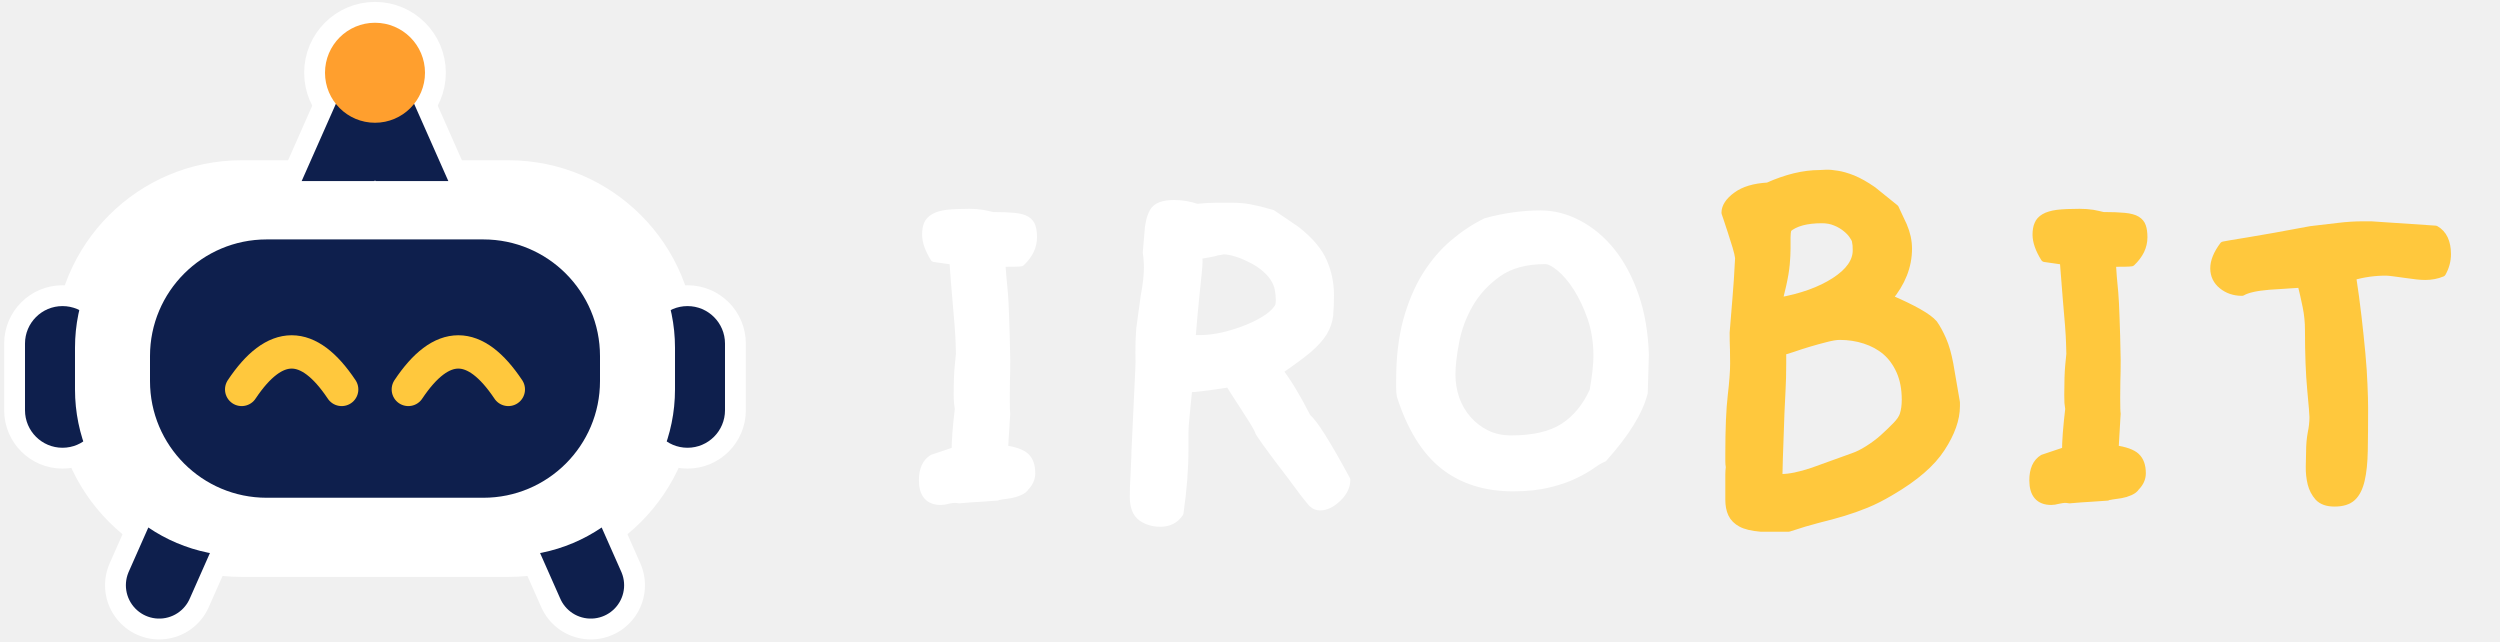
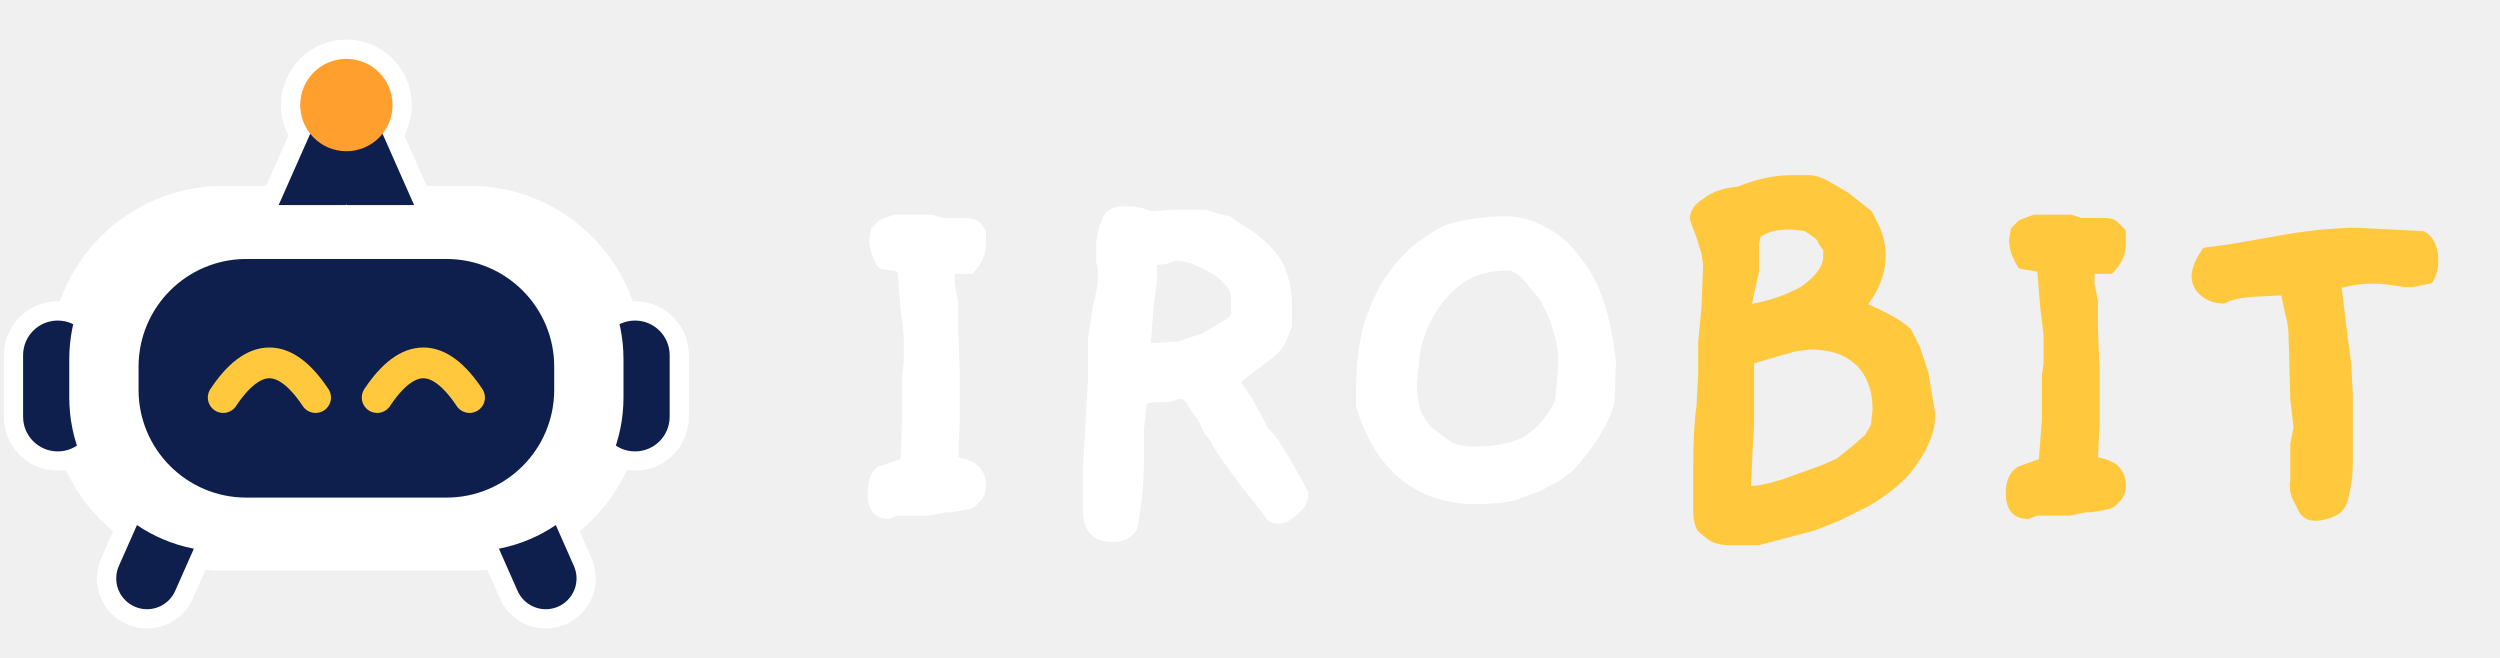
- <svg xmlns="http://www.w3.org/2000/svg" viewBox="0 0 156 40" role="img" aria-label="IROBIT">
-   <view id="wordmark" viewBox="56 0 99 40" preserveAspectRatio="xMinYMid meet" />
-   <view id="symbol" viewBox="0 0 48 40" preserveAspectRatio="xMidYMid meet" />
-   <g transform="translate(0 10) scale(0.26) translate(-10 -57)">
-     <g stroke="#FFFFFF" stroke-width="10" fill="#FFFFFF" stroke-linejoin="round">
+ <svg xmlns="http://www.w3.org/2000/svg" aria-label="IROBIT" viewBox="0 0 152 40">
+   <view id="wordmark" preserveAspectRatio="xMinYMid meet" viewBox="51 0 99 40" />
+   <view id="symbol" preserveAspectRatio="xMidYMid meet" viewBox="0 0 44 40" />
+   <g transform="translate(0 11.3) scale(0.234) translate(-10 -57)">
+     <g fill="#fff" stroke="#fff" stroke-linejoin="round" stroke-width="10">
      <circle cx="100" cy="36" r="12" />
-       <rect x="16" y="92" width="18" height="34" rx="9" />
-       <rect x="166" y="92" width="18" height="34" rx="9" />
-       <rect x="28" y="62" width="144" height="90" rx="40" />
+       <rect width="18" height="34" x="16" y="92" rx="9" />
+       <rect width="18" height="34" x="166" y="92" rx="9" />
+       <rect width="144" height="90" x="28" y="62" rx="40" />
    </g>
-     <line x1="100" y1="42" x2="48.21" y2="159" stroke="#FFFFFF" stroke-width="26" stroke-linecap="round" />
-     <line x1="100" y1="42" x2="151.79" y2="159" stroke="#FFFFFF" stroke-width="26" stroke-linecap="round" />
-     <line x1="100" y1="42" x2="48.21" y2="159" stroke="#0E1F4D" stroke-width="16" stroke-linecap="round" />
-     <line x1="100" y1="42" x2="151.79" y2="159" stroke="#0E1F4D" stroke-width="16" stroke-linecap="round" />
-     <circle cx="100" cy="36" r="12" fill="#FF9F2E" />
-     <rect x="16" y="92" width="18" height="34" rx="9" fill="#0E1F4D" />
-     <rect x="166" y="92" width="18" height="34" rx="9" fill="#0E1F4D" />
-     <rect x="28" y="62" width="144" height="90" rx="40" fill="#FFFFFF" />
-     <rect x="46" y="76" width="108" height="62" rx="28" fill="#0E1F4D" />
-     <path d="M68 112 Q80 94 92 112" stroke="#FFC83D" stroke-width="8" fill="none" stroke-linecap="round" />
-     <path d="M108 112 Q120 94 132 112" stroke="#FFC83D" stroke-width="8" fill="none" stroke-linecap="round" />
+     <path stroke="#fff" stroke-linecap="round" stroke-width="26" d="M100 42 48.2 159M100 42l51.8 117" />
+     <path stroke="#0e1f4d" stroke-linecap="round" stroke-width="16" d="M100 42 48.2 159M100 42l51.8 117" />
+     <circle cx="100" cy="36" r="12" fill="#ff9f2e" />
+     <rect width="18" height="34" x="16" y="92" fill="#0e1f4d" rx="9" />
+     <rect width="18" height="34" x="166" y="92" fill="#0e1f4d" rx="9" />
+     <rect width="144" height="90" x="28" y="62" fill="#fff" rx="40" />
+     <rect width="108" height="62" x="46" y="76" fill="#0e1f4d" rx="28" />
+     <path fill="none" stroke="#ffc83d" stroke-linecap="round" stroke-width="8" d="M68 112q12-18 24 0m16 0q12-18 24 0" />
  </g>
-   <path d="M63.98 30.38L63.98 30.38Q63.88 30.55 63.61 30.67Q63.33 30.79 63.05 30.84Q62.76 30.89 62.50 30.92Q62.25 30.96 62.21 30.99L62.21 30.99Q61.77 31.02 61.19 31.06Q60.61 31.09 59.83 31.16L59.83 31.16Q59.73 31.13 59.56 31.13L59.56 31.13Q59.42 31.13 59.15 31.19Q58.88 31.26 58.71 31.26L58.71 31.26Q57.59 31.26 57.59 29.97L57.59 29.97Q57.59 28.98 58.20 28.61L58.20 28.61L59.63 28.13Q59.63 27.22 59.83 25.52L59.83 25.52Q59.80 25.35 59.78 25.13Q59.76 24.90 59.76 24.63L59.76 24.63Q59.76 23.44 59.83 22.80Q59.90 22.15 59.90 22.08L59.90 22.08Q59.90 21.78 59.88 21.38Q59.87 20.99 59.82 20.33Q59.76 19.67 59.68 18.68Q59.59 17.70 59.49 16.27L59.49 16.27L58.30 16.10Q57.79 15.28 57.79 14.64L57.79 14.64Q57.79 14.26 57.89 14.01Q58.00 13.75 58.29 13.58Q58.57 13.41 59.10 13.34Q59.63 13.28 60.48 13.28L60.48 13.28Q60.92 13.28 61.29 13.34Q61.67 13.41 61.94 13.48L61.94 13.48Q62.76 13.48 63.27 13.53Q63.78 13.58 64.03 13.73Q64.29 13.89 64.37 14.14Q64.46 14.40 64.46 14.81L64.46 14.81Q64.46 15.66 63.71 16.37L63.71 16.37Q63.57 16.40 62.48 16.40L62.48 16.40Q62.52 16.91 62.55 17.29Q62.59 17.66 62.64 18.26Q62.69 18.85 62.72 19.82Q62.76 20.79 62.79 22.46L62.79 22.46Q62.79 23.24 62.77 23.80Q62.76 24.36 62.76 24.80L62.76 24.80Q62.76 25.69 62.79 25.79L62.79 25.79L62.65 28.03Q63.64 28.17 64.00 28.51Q64.35 28.85 64.35 29.53L64.35 29.53Q64.35 30.00 63.98 30.38Z" fill="#FFFFFF" stroke="#FFFFFF" stroke-width="0.5" stroke-linejoin="round" />
-   <path d="M84.01 29.94L84.01 29.94Q84.01 30.55 83.46 31.07Q82.92 31.60 82.37 31.60L82.37 31.60Q82.10 31.60 81.93 31.43L81.93 31.43Q81.90 31.43 81.63 31.09Q81.35 30.75 80.98 30.24Q80.61 29.73 80.16 29.15Q79.72 28.58 79.35 28.07Q78.97 27.56 78.75 27.23Q78.53 26.91 78.57 26.94L78.57 26.94Q78.50 26.74 78.23 26.30Q77.95 25.86 77.63 25.36Q77.31 24.87 77.04 24.45Q76.76 24.02 76.73 23.92L76.73 23.92Q76.66 23.92 76.36 23.97Q76.05 24.02 75.68 24.07Q75.30 24.12 74.91 24.17Q74.52 24.22 74.32 24.22L74.32 24.22L74.15 24.22Q74.04 25.28 73.98 25.96Q73.91 26.64 73.91 26.98L73.91 26.98L73.91 28.03Q73.91 29.87 73.60 32.01L73.60 32.01Q73.19 32.62 72.41 32.62L72.41 32.62Q71.73 32.62 71.24 32.27Q70.75 31.91 70.75 31.02L70.75 31.02Q70.75 30.75 70.76 30.36Q70.78 29.97 70.80 29.56Q70.81 29.15 70.83 28.83Q70.85 28.51 70.85 28.41L70.85 28.41L70.85 28.24L71.09 23.10Q71.12 22.66 71.10 22.01Q71.09 21.37 71.15 20.52L71.15 20.52L71.43 18.48Q71.63 17.42 71.63 16.68L71.63 16.68Q71.63 16.44 71.61 16.22Q71.60 16.00 71.56 15.76L71.56 15.76Q71.56 15.76 71.66 14.57L71.66 14.57Q71.70 13.75 71.97 13.24Q72.24 12.73 73.26 12.73L73.26 12.73Q73.98 12.73 74.69 12.97L74.69 12.97Q75.37 12.90 75.90 12.90Q76.42 12.90 76.80 12.90L76.80 12.90Q77.14 12.90 77.41 12.92Q77.68 12.94 77.95 12.99Q78.23 13.04 78.57 13.12Q78.91 13.21 79.38 13.34L79.38 13.34L80.88 14.36Q82.14 15.35 82.56 16.34Q82.99 17.32 82.99 18.41L82.99 18.41Q82.99 19.16 82.94 19.68Q82.88 20.21 82.58 20.72Q82.27 21.23 81.63 21.78Q80.98 22.32 79.79 23.14L79.79 23.14Q80.57 24.12 81.56 26.06L81.56 26.06Q82.17 26.54 84.01 29.94ZM79.82 19.09L79.82 19.09Q79.86 18.95 79.86 18.72L79.86 18.72Q79.86 18.38 79.79 18.02Q79.72 17.66 79.48 17.30Q79.25 16.95 78.79 16.59Q78.33 16.23 77.51 15.89L77.51 15.89Q76.80 15.62 76.32 15.62L76.32 15.62Q76.19 15.66 75.95 15.69L75.95 15.69Q75.74 15.76 75.44 15.81Q75.13 15.86 74.76 15.93L74.76 15.93Q74.79 16.13 74.79 16.32Q74.79 16.51 74.74 17.02Q74.69 17.53 74.59 18.48Q74.49 19.43 74.35 21.13L74.35 21.13Q74.49 21.16 74.62 21.16Q74.76 21.16 74.89 21.16L74.89 21.16Q75.54 21.16 76.34 20.98Q77.14 20.79 77.85 20.50Q78.57 20.21 79.11 19.84Q79.65 19.46 79.82 19.09Z" fill="#FFFFFF" stroke="#FFFFFF" stroke-width="0.5" stroke-linejoin="round" />
-   <path d="M102.64 22.12L102.57 24.50Q102.13 26.26 100.05 28.58L100.05 28.58Q99.78 28.68 99.36 28.98Q98.93 29.29 98.27 29.61Q97.61 29.94 96.65 30.17Q95.70 30.41 94.41 30.41L94.41 30.41Q91.83 30.41 90.09 29.04Q88.36 27.66 87.41 24.70L87.41 24.70Q87.37 24.46 87.37 24.22Q87.37 23.99 87.37 23.71L87.37 23.71Q87.37 21.61 87.81 19.99Q88.26 18.38 89.00 17.19Q89.75 16.00 90.72 15.18Q91.69 14.36 92.74 13.85L92.74 13.85Q94.48 13.38 96.14 13.38L96.14 13.38Q97.33 13.38 98.49 13.99Q99.65 14.60 100.55 15.72Q101.45 16.85 102.01 18.46Q102.57 20.08 102.64 22.12L102.64 22.12ZM99.44 24.39L99.44 24.39Q99.68 23 99.68 22.22L99.68 22.22Q99.68 20.93 99.31 19.84Q98.93 18.75 98.42 17.95Q97.91 17.15 97.35 16.69Q96.79 16.23 96.42 16.23L96.42 16.23Q94.61 16.23 93.47 17.03Q92.34 17.83 91.69 18.95Q91.04 20.08 90.81 21.30Q90.57 22.52 90.57 23.37L90.57 23.37Q90.57 24.16 90.82 24.89Q91.08 25.62 91.57 26.18Q92.06 26.74 92.74 27.08Q93.42 27.42 94.31 27.42L94.31 27.42Q96.38 27.42 97.57 26.66Q98.76 25.89 99.44 24.39Z" fill="#FFFFFF" stroke="#FFFFFF" stroke-width="0.5" stroke-linejoin="round" />
-   <path d="M121.64 22.73L122.05 25.11L122.05 25.35Q122.05 26.54 121.13 27.95Q120.22 29.36 118.01 30.65L118.01 30.65Q117.16 31.16 116.44 31.45Q115.73 31.74 115.00 31.96Q114.27 32.18 113.45 32.38Q112.63 32.59 111.61 32.93L111.61 32.93L109.88 32.93Q109.06 32.86 108.66 32.64Q108.25 32.42 108.08 32.06Q107.91 31.70 107.91 31.19Q107.91 30.68 107.91 30.00L107.91 30.00Q107.91 29.80 107.91 29.60Q107.91 29.39 107.94 29.15L107.94 29.15Q107.91 28.98 107.91 28.78Q107.91 28.58 107.91 28.30L107.91 28.30Q107.91 25.99 108.06 24.70Q108.21 23.41 108.21 22.69L108.21 22.69Q108.21 22.29 108.20 21.81Q108.18 21.33 108.18 20.76L108.18 20.76Q108.25 19.84 108.35 18.68Q108.45 17.53 108.52 16.10L108.52 16.10Q108.49 15.83 108.35 15.37Q108.21 14.91 108.06 14.45Q107.91 13.99 107.79 13.63Q107.67 13.28 107.67 13.28L107.67 13.28Q107.67 12.73 108.37 12.22Q109.06 11.71 110.32 11.64L110.32 11.64Q112.06 10.86 113.55 10.86L113.55 10.86Q113.69 10.86 113.96 10.84Q114.23 10.83 114.64 10.90Q115.05 10.96 115.61 11.18Q116.17 11.41 116.85 11.88L116.85 11.88L118.24 13.00L118.75 14.09Q119.06 14.81 119.06 15.52L119.06 15.52Q119.06 17.15 117.84 18.61L117.84 18.61Q120.15 19.60 120.66 20.21L120.66 20.21Q120.93 20.59 121.20 21.20Q121.47 21.81 121.64 22.73L121.64 22.73ZM115.80 14.98L115.80 14.98Q115.76 14.87 115.61 14.65Q115.46 14.43 115.18 14.21Q114.91 13.99 114.54 13.84Q114.16 13.68 113.69 13.68L113.69 13.68Q112.23 13.68 111.55 14.26L111.55 14.26Q111.48 14.50 111.48 14.81Q111.48 15.11 111.48 15.52Q111.48 15.93 111.43 16.49Q111.38 17.05 111.21 17.80L111.21 17.80Q111.00 18.61 111.00 18.82L111.00 18.82Q113.14 18.44 114.50 17.56Q115.86 16.68 115.86 15.62L115.86 15.62Q115.86 15.45 115.85 15.30Q115.83 15.15 115.80 14.98ZM118.79 25.89L118.79 25.89Q118.92 25.48 118.92 24.94L118.92 24.94Q118.92 23.92 118.58 23.15Q118.24 22.39 117.68 21.91Q117.12 21.44 116.37 21.20Q115.63 20.96 114.81 20.96L114.81 20.96Q114.47 20.96 113.94 21.10Q113.42 21.23 112.85 21.40Q112.29 21.57 111.83 21.73Q111.38 21.88 111.21 21.91L111.21 21.91L111.21 22.69Q111.21 23.61 111.17 24.31Q111.14 25.01 111.10 25.77Q111.07 26.54 111.04 27.49Q111.00 28.44 110.97 29.83L110.97 29.83L111.14 29.83Q111.92 29.83 113.11 29.43L113.11 29.43L115.66 28.51Q116.07 28.37 116.58 28.05Q117.09 27.73 117.53 27.34Q117.97 26.94 118.33 26.57Q118.69 26.20 118.79 25.89Z" fill="#FFC83D" stroke="#FFC83D" stroke-width="0.5" stroke-linejoin="round" />
-   <path d="M133.27 30.38L133.27 30.38Q133.17 30.55 132.90 30.67Q132.63 30.79 132.34 30.84Q132.05 30.89 131.79 30.92Q131.54 30.96 131.50 30.99L131.50 30.99Q131.06 31.02 130.48 31.06Q129.91 31.09 129.12 31.16L129.12 31.16Q129.02 31.13 128.85 31.13L128.85 31.13Q128.72 31.13 128.44 31.19Q128.17 31.26 128.00 31.26L128.00 31.26Q126.88 31.26 126.88 29.97L126.88 29.97Q126.88 28.98 127.49 28.61L127.49 28.61L128.92 28.13Q128.92 27.22 129.12 25.52L129.12 25.52Q129.09 25.35 129.07 25.13Q129.06 24.90 129.06 24.63L129.06 24.63Q129.06 23.44 129.12 22.80Q129.19 22.15 129.19 22.08L129.19 22.08Q129.19 21.78 129.17 21.38Q129.16 20.99 129.11 20.33Q129.06 19.67 128.97 18.68Q128.89 17.70 128.78 16.27L128.78 16.27L127.59 16.10Q127.08 15.28 127.08 14.64L127.08 14.64Q127.08 14.26 127.19 14.01Q127.29 13.75 127.58 13.58Q127.87 13.41 128.39 13.34Q128.92 13.28 129.77 13.28L129.77 13.28Q130.21 13.28 130.59 13.34Q130.96 13.41 131.23 13.48L131.23 13.48Q132.05 13.48 132.56 13.53Q133.07 13.58 133.32 13.73Q133.58 13.89 133.66 14.14Q133.75 14.40 133.75 14.81L133.75 14.81Q133.75 15.66 133 16.37L133 16.37Q132.86 16.40 131.78 16.40L131.78 16.40Q131.81 16.91 131.84 17.29Q131.88 17.66 131.93 18.26Q131.98 18.85 132.01 19.82Q132.05 20.79 132.08 22.46L132.08 22.46Q132.08 23.24 132.06 23.80Q132.05 24.36 132.05 24.80L132.05 24.80Q132.05 25.69 132.08 25.79L132.08 25.79L131.95 28.03Q132.93 28.17 133.29 28.51Q133.65 28.85 133.65 29.53L133.65 29.53Q133.65 30.00 133.27 30.38Z" fill="#FFC83D" stroke="#FFC83D" stroke-width="0.5" stroke-linejoin="round" />
-   <path d="M152.38 17.02L152.38 17.02Q151.90 17.22 151.33 17.22L151.33 17.22Q151.16 17.22 150.83 17.19Q150.51 17.15 150.14 17.10Q149.76 17.05 149.41 17.00Q149.05 16.95 148.88 16.95L148.88 16.95Q147.79 16.95 146.77 17.25L146.77 17.25Q146.97 18.55 147.11 19.77Q147.25 20.99 147.35 22.06Q147.45 23.14 147.48 24.00Q147.52 24.87 147.52 25.48L147.52 25.48Q147.52 27.01 147.50 28.12Q147.48 29.22 147.31 29.95Q147.14 30.68 146.77 31.02Q146.40 31.36 145.68 31.36L145.68 31.36Q145.00 31.36 144.68 31.01Q144.36 30.65 144.24 30.16Q144.12 29.66 144.13 29.12Q144.15 28.58 144.15 28.20L144.15 28.20Q144.15 27.56 144.25 27.03Q144.36 26.50 144.36 26.03L144.36 26.03Q144.36 25.79 144.22 24.31Q144.08 22.83 144.08 20.59L144.08 20.59Q144.08 19.84 143.93 19.11Q143.78 18.38 143.61 17.70L143.61 17.70L141.60 17.83Q140.38 17.93 139.90 18.21L139.90 18.21Q139.19 18.21 138.68 17.80Q138.17 17.39 138.17 16.74L138.17 16.74Q138.17 16.10 138.75 15.32L138.75 15.32Q138.92 15.28 140.28 15.06Q141.64 14.84 144.19 14.36L144.19 14.36L145.89 14.16Q146.70 14.06 147.45 14.06L147.45 14.06L147.96 14.06L151.97 14.33Q152.69 14.74 152.69 15.86L152.69 15.86Q152.69 16.47 152.38 17.02Z" fill="#FFC83D" stroke="#FFC83D" stroke-width="0.5" stroke-linejoin="round" />
+   <path fill="#fff" stroke="#fff" stroke-linejoin="round" stroke-width=".5" d="M59.3 30.4q-.1.2-.4.3l-.5.1-.6.1h-.3l-1 .2h-2l-.5.2q-1 0-1-1.3 0-1 .5-1.4l1.5-.5.1-2.6v-2.7l.1-.7v-1.7l-.2-1.7-.2-2.4-1.2-.2q-.5-.8-.5-1.5l.1-.6.4-.4.8-.3h2.2l.7.2h1.3q.5 0 .8.2l.3.4v.7q0 .9-.7 1.6h-1.2v.9l.2 1v1.5l.1 2.7v3.3L58 28q1 .2 1.3.5.4.4.4 1t-.4.9Zm20-.4q0 .6-.5 1-.6.6-1.1.6-.3 0-.5-.2l-.2-.3-.7-.9-.8-1-.8-1.1-.6-.9-.2-.3q0-.2-.4-.6l-.5-1q-.4-.4-.6-.9L72 24h-.3l-.7.2h-.8l-.6.1h-.1l-.2 1.8v2q0 1.9-.4 4-.4.6-1.2.6t-1.1-.3q-.5-.4-.5-1.3v-2.8l.3-5.1v-2.6l.3-2q.3-1 .3-1.8v-.5l-.1-.4v-1.2q.1-.8.4-1.4t1.3-.5q.7 0 1.4.3l1.2-.1h2.1l.6.2.8.2 1.5 1q1.3 1 1.7 2t.4 2.1v1.3l-.4 1q-.3.5-1 1t-1.8 1.4q.8 1 1.8 3 .6.4 2.4 3.8Zm-4.2-11v-1q0-.3-.3-.7t-.7-.7-1.3-.7q-.7-.3-1.2-.3h-.3q-.2.2-.5.2l-.7.1V17l-.2 1.5-.2 2.6h.5l1.5-.1 1.5-.5 1.2-.7q.6-.3.7-.7ZM98 22.1l-.1 2.4q-.5 1.8-2.5 4l-.7.5-1.1.6-1.6.6q-1 .2-2.3.2-2.5 0-4.3-1.4t-2.7-4.3v-1q0-2 .4-3.7.5-1.6 1.2-2.8.8-1.2 1.7-2 1-.8 2-1.3 1.8-.5 3.5-.5 1.2 0 2.3.6 1.2.6 2 1.7 1 1.2 1.5 2.8T98 22Zm-3.2 2.3.2-2.2q0-1.3-.4-2.4-.3-1-.9-1.9l-1-1.2q-.6-.5-1-.5-1.8 0-2.9.8T87 19q-.6 1-.9 2.3l-.2 2q0 .9.2 1.6t.8 1.3l1.2.9q.6.3 1.5.3 2.1 0 3.3-.7 1.2-.8 1.9-2.3Z" />
+   <path fill="#ffc83d" stroke="#ffc83d" stroke-linejoin="round" stroke-width=".5" d="m117 22.7.4 2.4v.3q0 1.1-1 2.6-.9 1.4-3 2.6l-1.6.8-1.5.6-1.5.4-1.9.5h-1.7q-.8 0-1.2-.3t-.6-.5q-.2-.4-.2-1v-2.8q0-2.3.2-3.6l.1-2v-1.9l.2-2.1.1-2.6-.1-.7-.3-1-.3-.8-.1-.3q0-.6.7-1 .7-.6 2-.7 1.7-.7 3.2-.7h1.1q.4 0 1 .3l1.2.7 1.4 1.1.5 1q.3.8.3 1.5 0 1.6-1.2 3.1 2.3 1 2.8 1.6l.5 1zm-6-7.7-.2-.3q-.1-.3-.4-.5l-.6-.4-.9-.1q-1.5 0-2.1.6l-.1.5v1.7l-.3 1.3-.2 1q2.2-.4 3.5-1.2 1.4-1 1.4-2V15Zm3 10.9.1-1q0-1-.3-1.7-.3-.8-.9-1.3t-1.3-.7-1.6-.2l-.8.1-1.1.3-1 .3-.7.2v3.9l-.1 1.7-.1 2.3h.2q.7 0 2-.4l2.5-.9.9-.4 1-.8.8-.7zm14.6 4.5q-.1.2-.4.3l-.5.1-.6.1h-.3l-1 .2h-2l-.5.2q-1.1 0-1.1-1.3 0-1 .6-1.4l1.4-.5.2-2.6v-2.7l.1-.7v-1.7l-.2-1.7-.2-2.4-1.2-.2q-.5-.8-.5-1.5l.1-.6.4-.4.8-.3h2.2l.6.2h1.4q.5 0 .7.2l.4.4v.7q0 .9-.7 1.6h-1.2v.9l.2 1v1.5l.1 2.7v3.3l-.1 2.2q1 .2 1.3.5.4.4.4 1t-.4.9ZM147.7 17l-1 .2h-.5l-.7-.1-.8-.1h-.5q-1 0-2.1.3l.3 2.5.3 2.3.1 1.9v4.1q0 1.1-.2 1.8-.1.8-.5 1.1t-1.1.4-1-.4l-.4-.8q-.2-.5-.1-1V27l.2-1-.2-1.7-.1-3.7q0-.8-.2-1.5l-.3-1.4-2 .1q-1.2.1-1.7.4-.7 0-1.2-.4t-.5-1 .6-1.5l1.5-.2 4-.7 1.6-.2 1.6-.1h.5l4 .2q.7.4.7 1.6 0 .6-.3 1.1Z" />
</svg>
